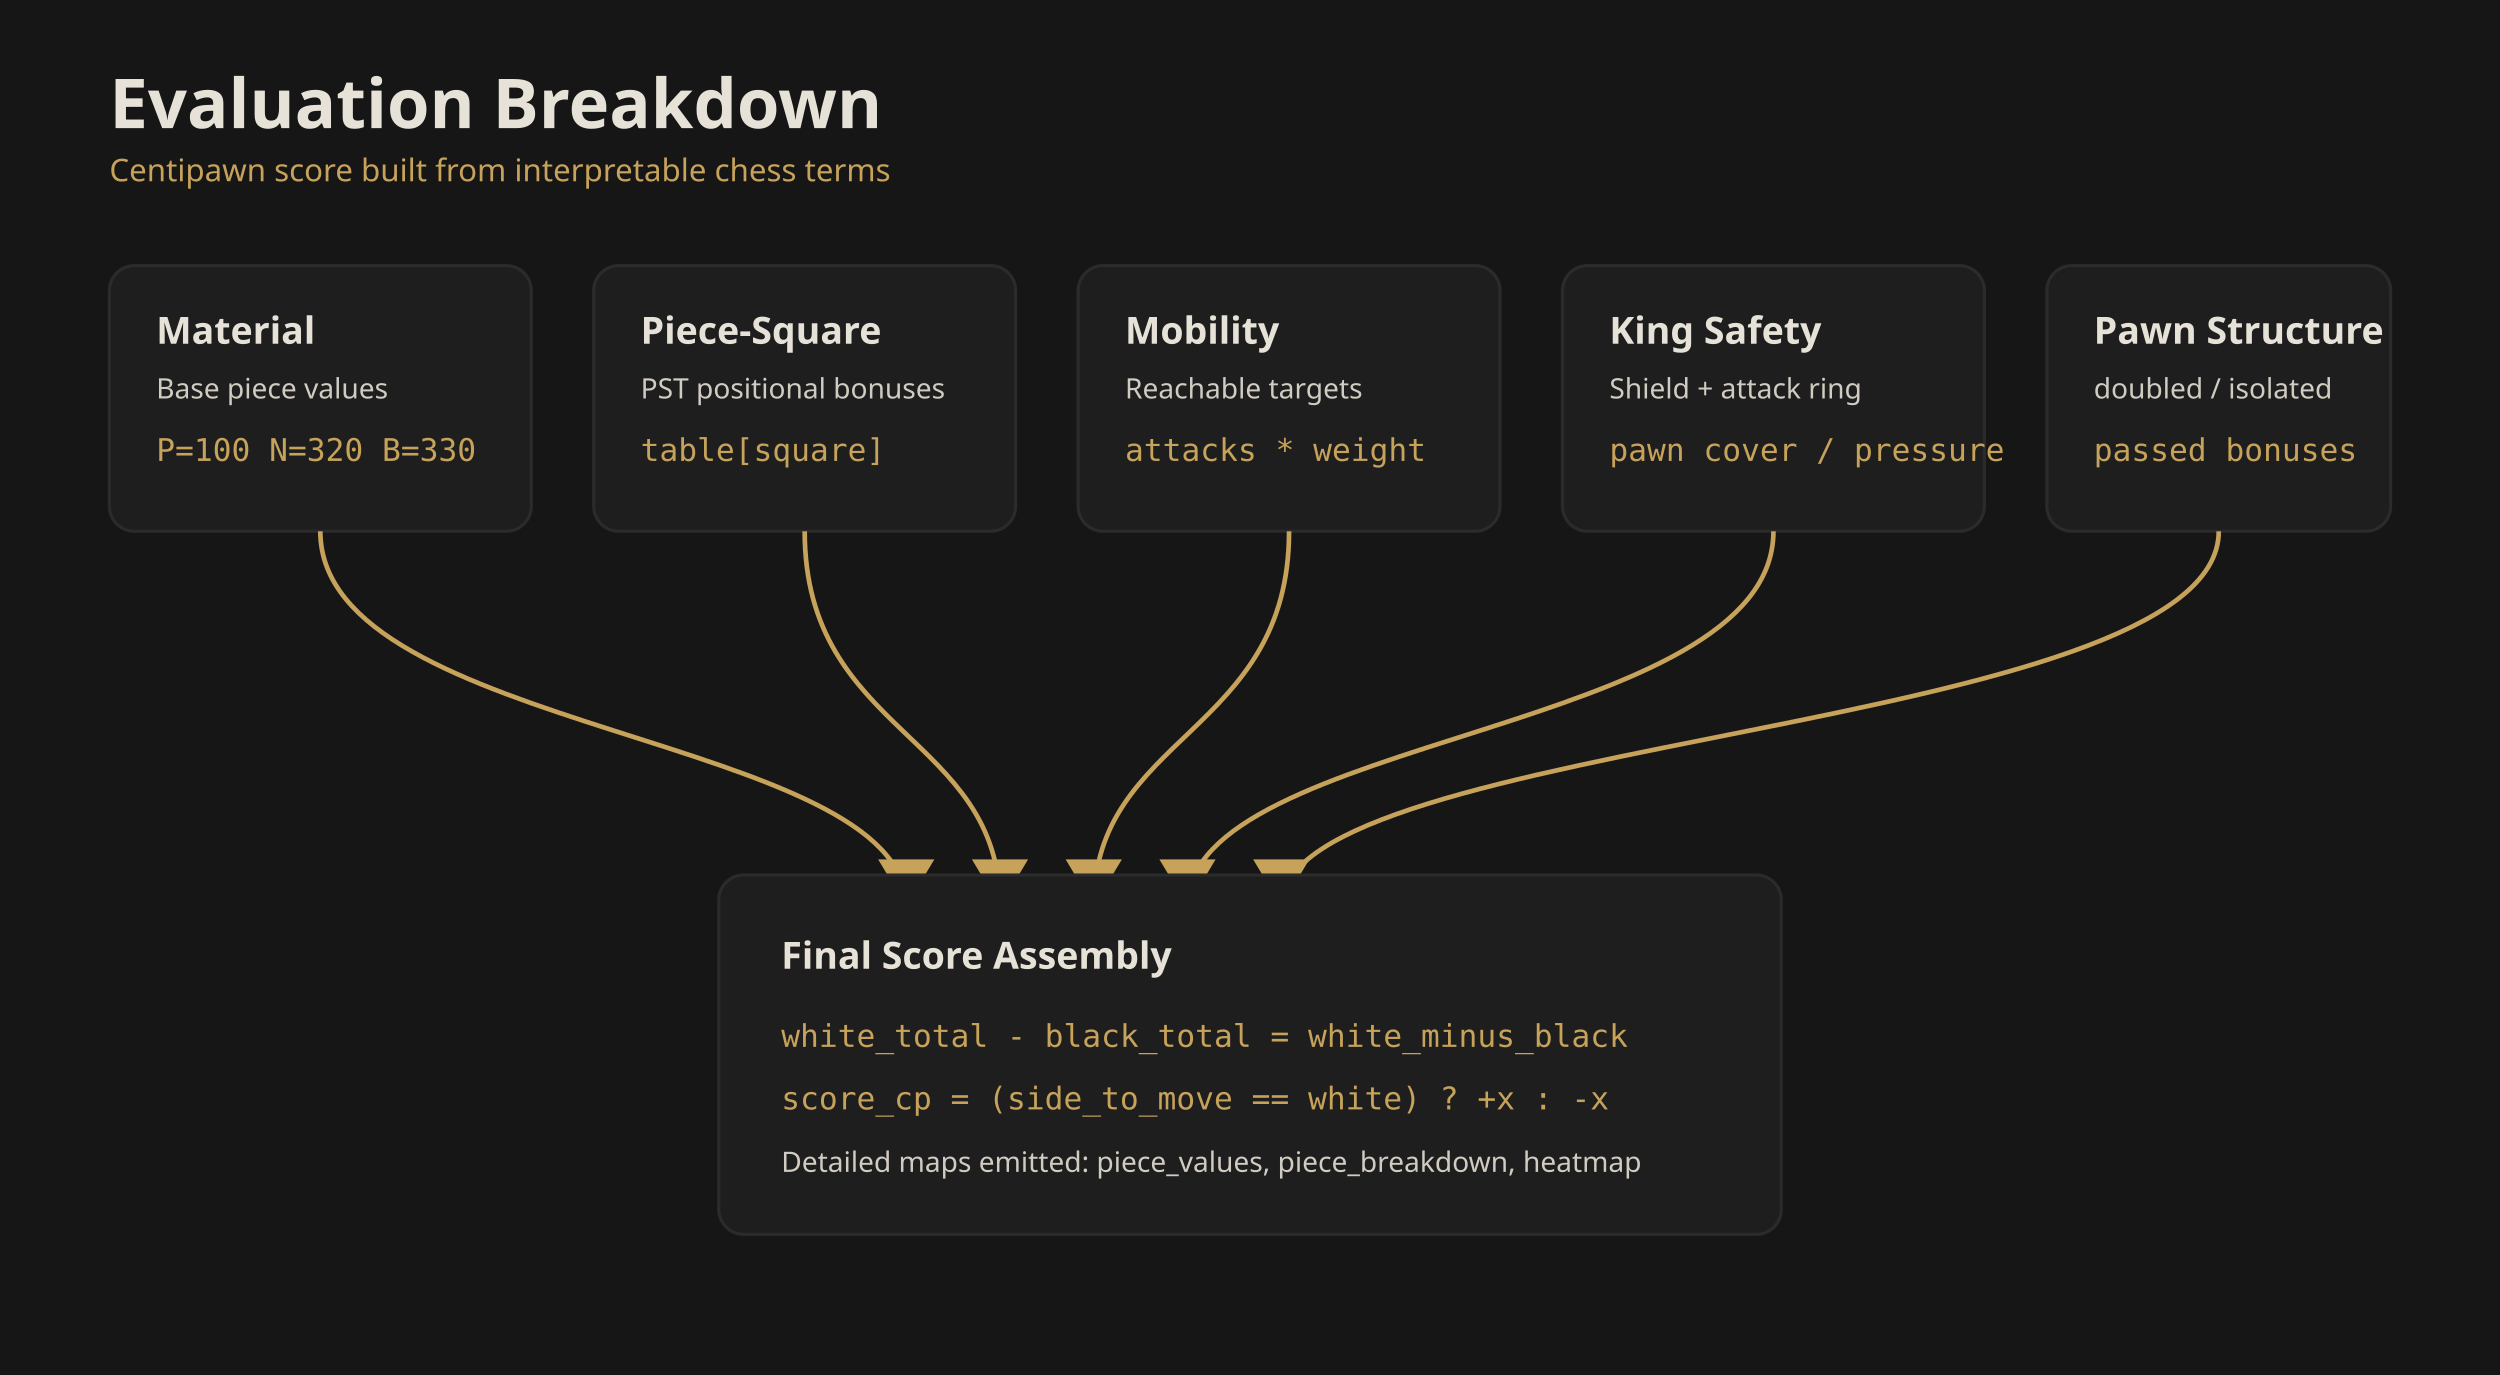
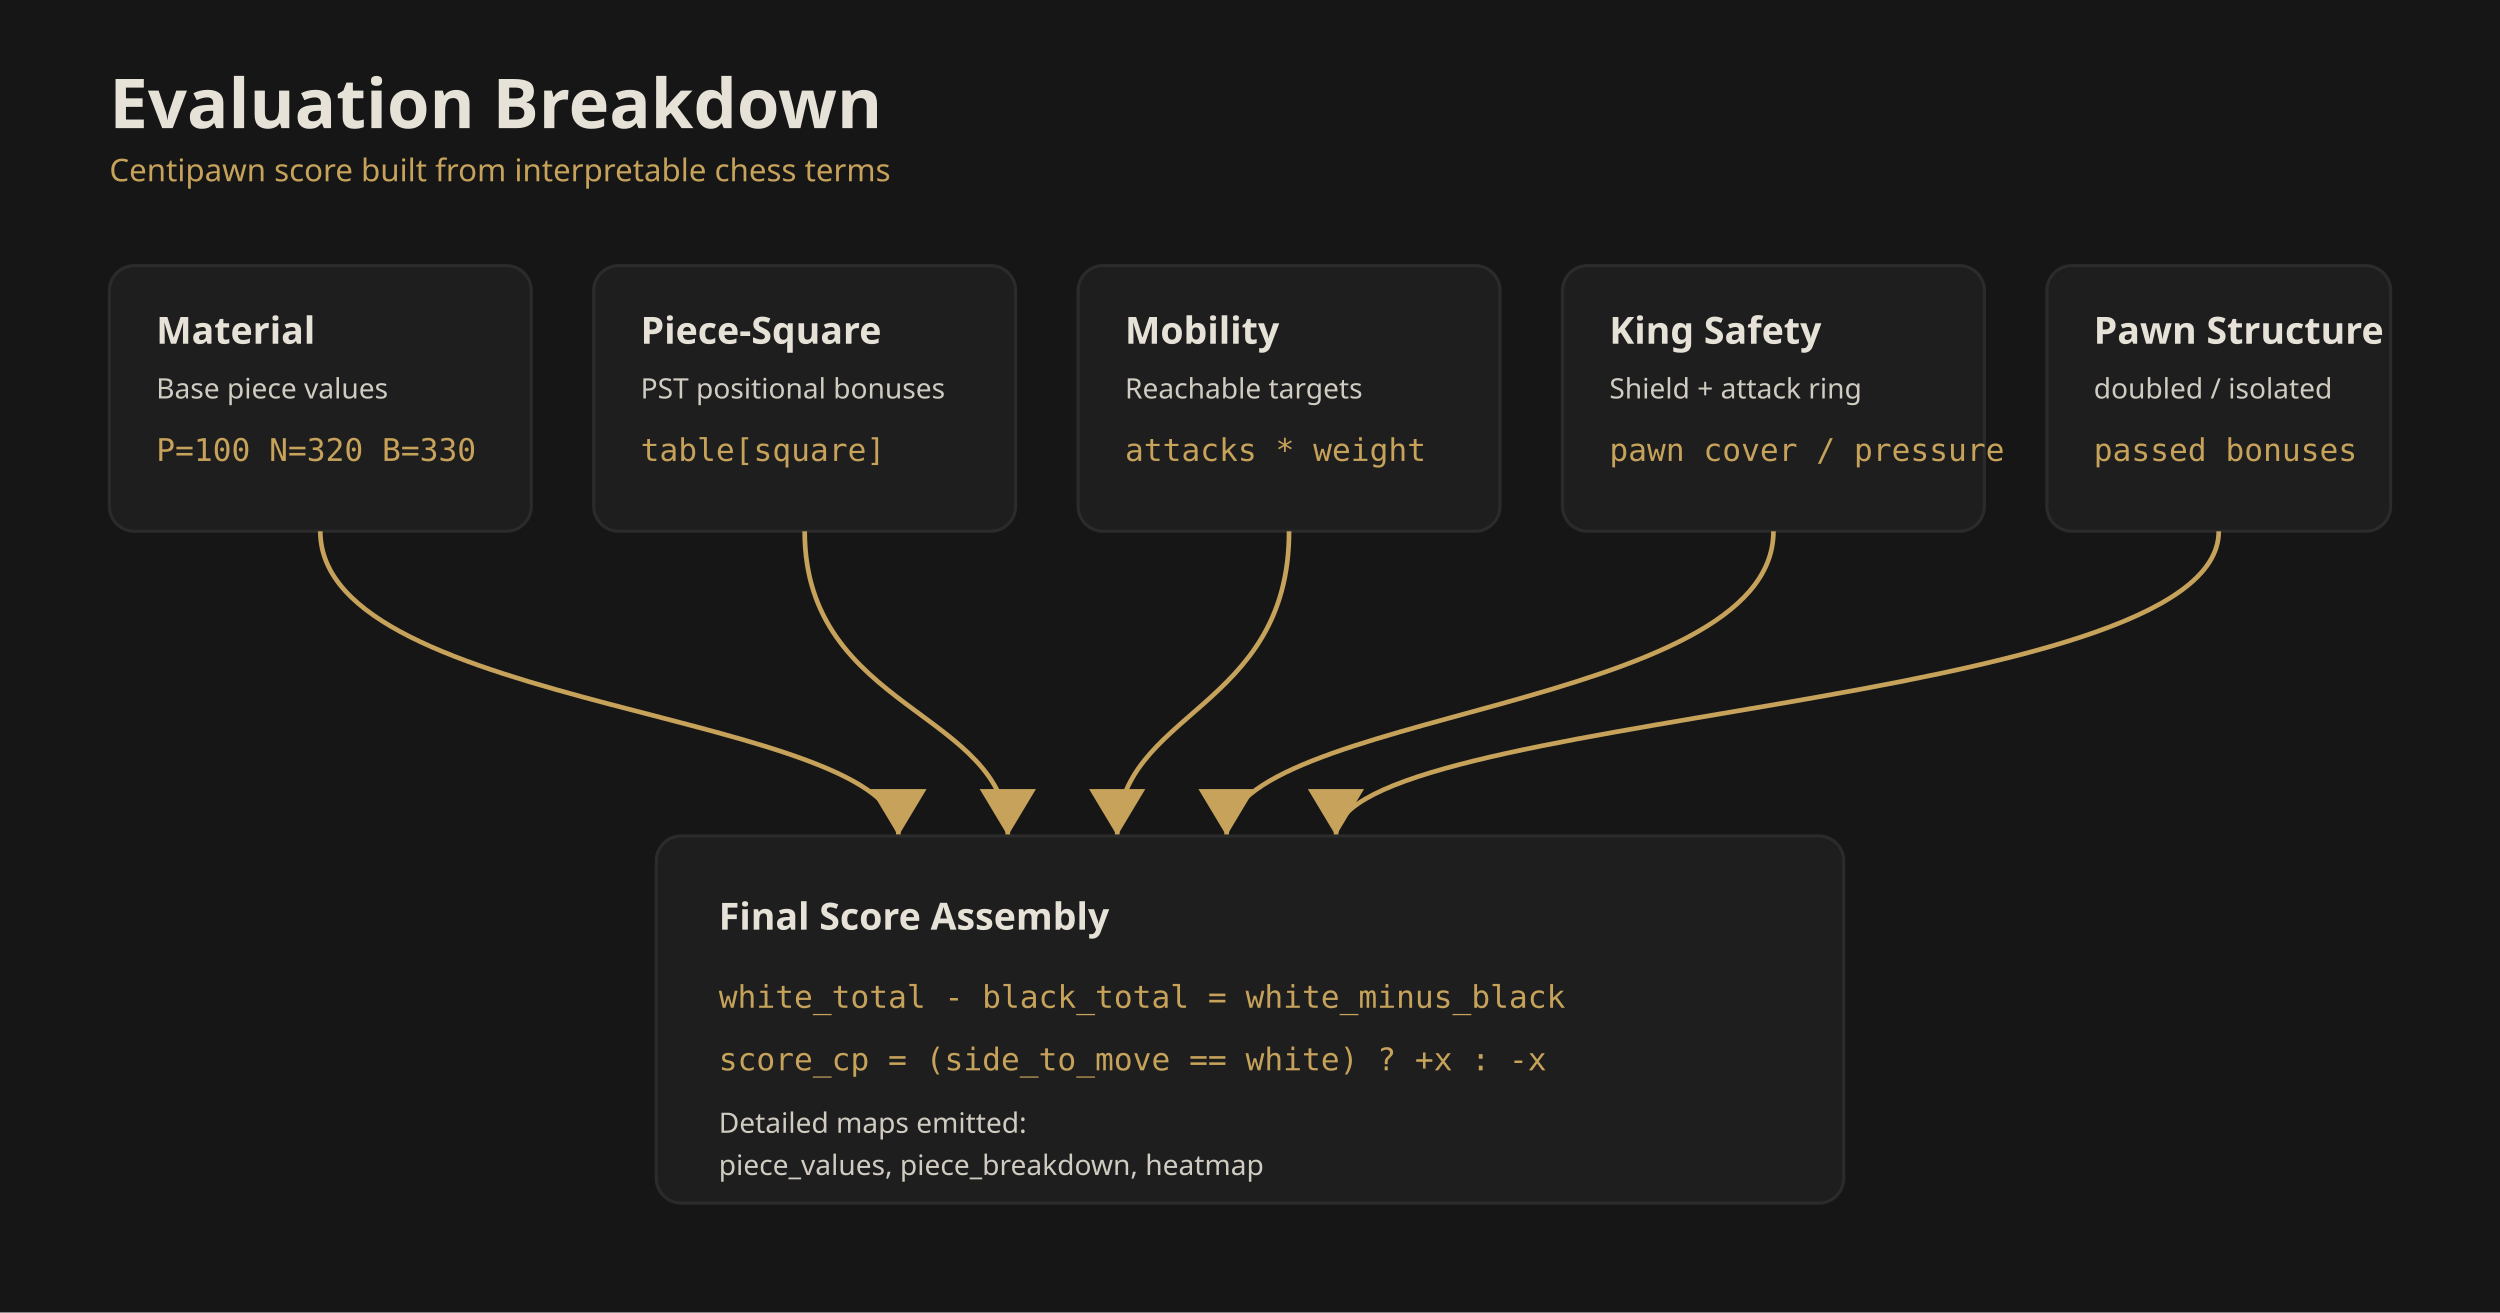
- <svg xmlns="http://www.w3.org/2000/svg" width="1600" height="880" viewBox="0 0 1600 880" role="img" aria-label="Evaluation breakdown diagram">
+ <svg xmlns="http://www.w3.org/2000/svg" width="1600" height="840" viewBox="0 0 1600 840" role="img" aria-label="Evaluation breakdown diagram">
  <defs>
    <style>
      .bg { fill: #161616; }
      .panel { fill: #1e1e1e; stroke: #2b2b2b; stroke-width: 2; rx: 16; }
      .title { fill: #e6e2d8; font-family: "IBM Plex Sans", "Segoe UI", sans-serif; font-size: 44px; font-weight: 600; }
      .subtitle { fill: #c6a25a; font-family: "IBM Plex Sans", "Segoe UI", sans-serif; font-size: 20px; font-weight: 500; }
      .h { fill: #e6e2d8; font-family: "IBM Plex Sans", "Segoe UI", sans-serif; font-size: 24px; font-weight: 600; }
      .t { fill: #d1ccc2; font-family: "IBM Plex Sans", "Segoe UI", sans-serif; font-size: 18px; }
      .mono { fill: #c6a25a; font-family: "IBM Plex Mono", monospace; font-size: 20px; }
      .edge { stroke: #c6a25a; stroke-width: 3; fill: none; marker-end: url(#arrow); }
    </style>
    <marker id="arrow" markerWidth="12" markerHeight="12" refX="10" refY="6" orient="auto">
      <path d="M0,0 L0,12 L10,6 z" fill="#c6a25a" />
    </marker>
  </defs>
-   <rect class="bg" x="0" y="0" width="1600" height="880" />
+   <rect class="bg" x="0" y="0" width="1600" height="840" />
  <text class="title" x="70" y="82">Evaluation Breakdown</text>
  <text class="subtitle" x="70" y="116">Centipawn score built from interpretable chess terms</text>
  <rect class="panel" x="70" y="170" width="270" height="170" />
  <text class="h" x="100" y="220">Material</text>
  <text class="t" x="100" y="255">Base piece values</text>
  <text class="mono" x="100" y="295">P=100 N=320 B=330</text>
  <rect class="panel" x="380" y="170" width="270" height="170" />
  <text class="h" x="410" y="220">Piece-Square</text>
  <text class="t" x="410" y="255">PST positional bonuses</text>
  <text class="mono" x="410" y="295">table[square]</text>
  <rect class="panel" x="690" y="170" width="270" height="170" />
  <text class="h" x="720" y="220">Mobility</text>
  <text class="t" x="720" y="255">Reachable targets</text>
  <text class="mono" x="720" y="295">attacks * weight</text>
  <rect class="panel" x="1000" y="170" width="270" height="170" />
  <text class="h" x="1030" y="220">King Safety</text>
  <text class="t" x="1030" y="255">Shield + attack ring</text>
  <text class="mono" x="1030" y="295">pawn cover / pressure</text>
  <rect class="panel" x="1310" y="170" width="220" height="170" />
  <text class="h" x="1340" y="220">Pawn Structure</text>
  <text class="t" x="1340" y="255">doubled / isolated</text>
  <text class="mono" x="1340" y="295">passed bonuses</text>
-   <path class="edge" d="M205 340 C205 470, 580 470, 580 580" />
-   <path class="edge" d="M515 340 C515 470, 640 470, 640 580" />
-   <path class="edge" d="M825 340 C825 470, 700 470, 700 580" />
-   <path class="edge" d="M1135 340 C1135 470, 760 470, 760 580" />
-   <path class="edge" d="M1420 340 C1420 470, 820 470, 820 580" />
-   <rect class="panel" x="460" y="560" width="680" height="230" />
-   <text class="h" x="500" y="620">Final Score Assembly</text>
-   <text class="mono" x="500" y="670">white_total - black_total = white_minus_black</text>
-   <text class="mono" x="500" y="710">score_cp = (side_to_move == white) ? +x : -x</text>
-   <text class="t" x="500" y="750">Detailed maps emitted: piece_values, piece_breakdown, heatmap</text>
+   <path class="edge" d="M205 340 C205 455, 575 455, 575 535" />
+   <path class="edge" d="M515 340 C515 455, 645 455, 645 535" />
+   <path class="edge" d="M825 340 C825 455, 715 455, 715 535" />
+   <path class="edge" d="M1135 340 C1135 455, 785 455, 785 535" />
+   <path class="edge" d="M1420 340 C1420 455, 855 455, 855 535" />
+   <rect class="panel" x="420" y="535" width="760" height="235" />
+   <text class="h" x="460" y="595">Final Score Assembly</text>
+   <text class="mono" x="460" y="645">white_total - black_total = white_minus_black</text>
+   <text class="mono" x="460" y="685">score_cp = (side_to_move == white) ? +x : -x</text>
+   <text class="t" x="460" y="725">Detailed maps emitted:</text>
+   <text class="t" x="460" y="752">piece_values, piece_breakdown, heatmap</text>
</svg>
